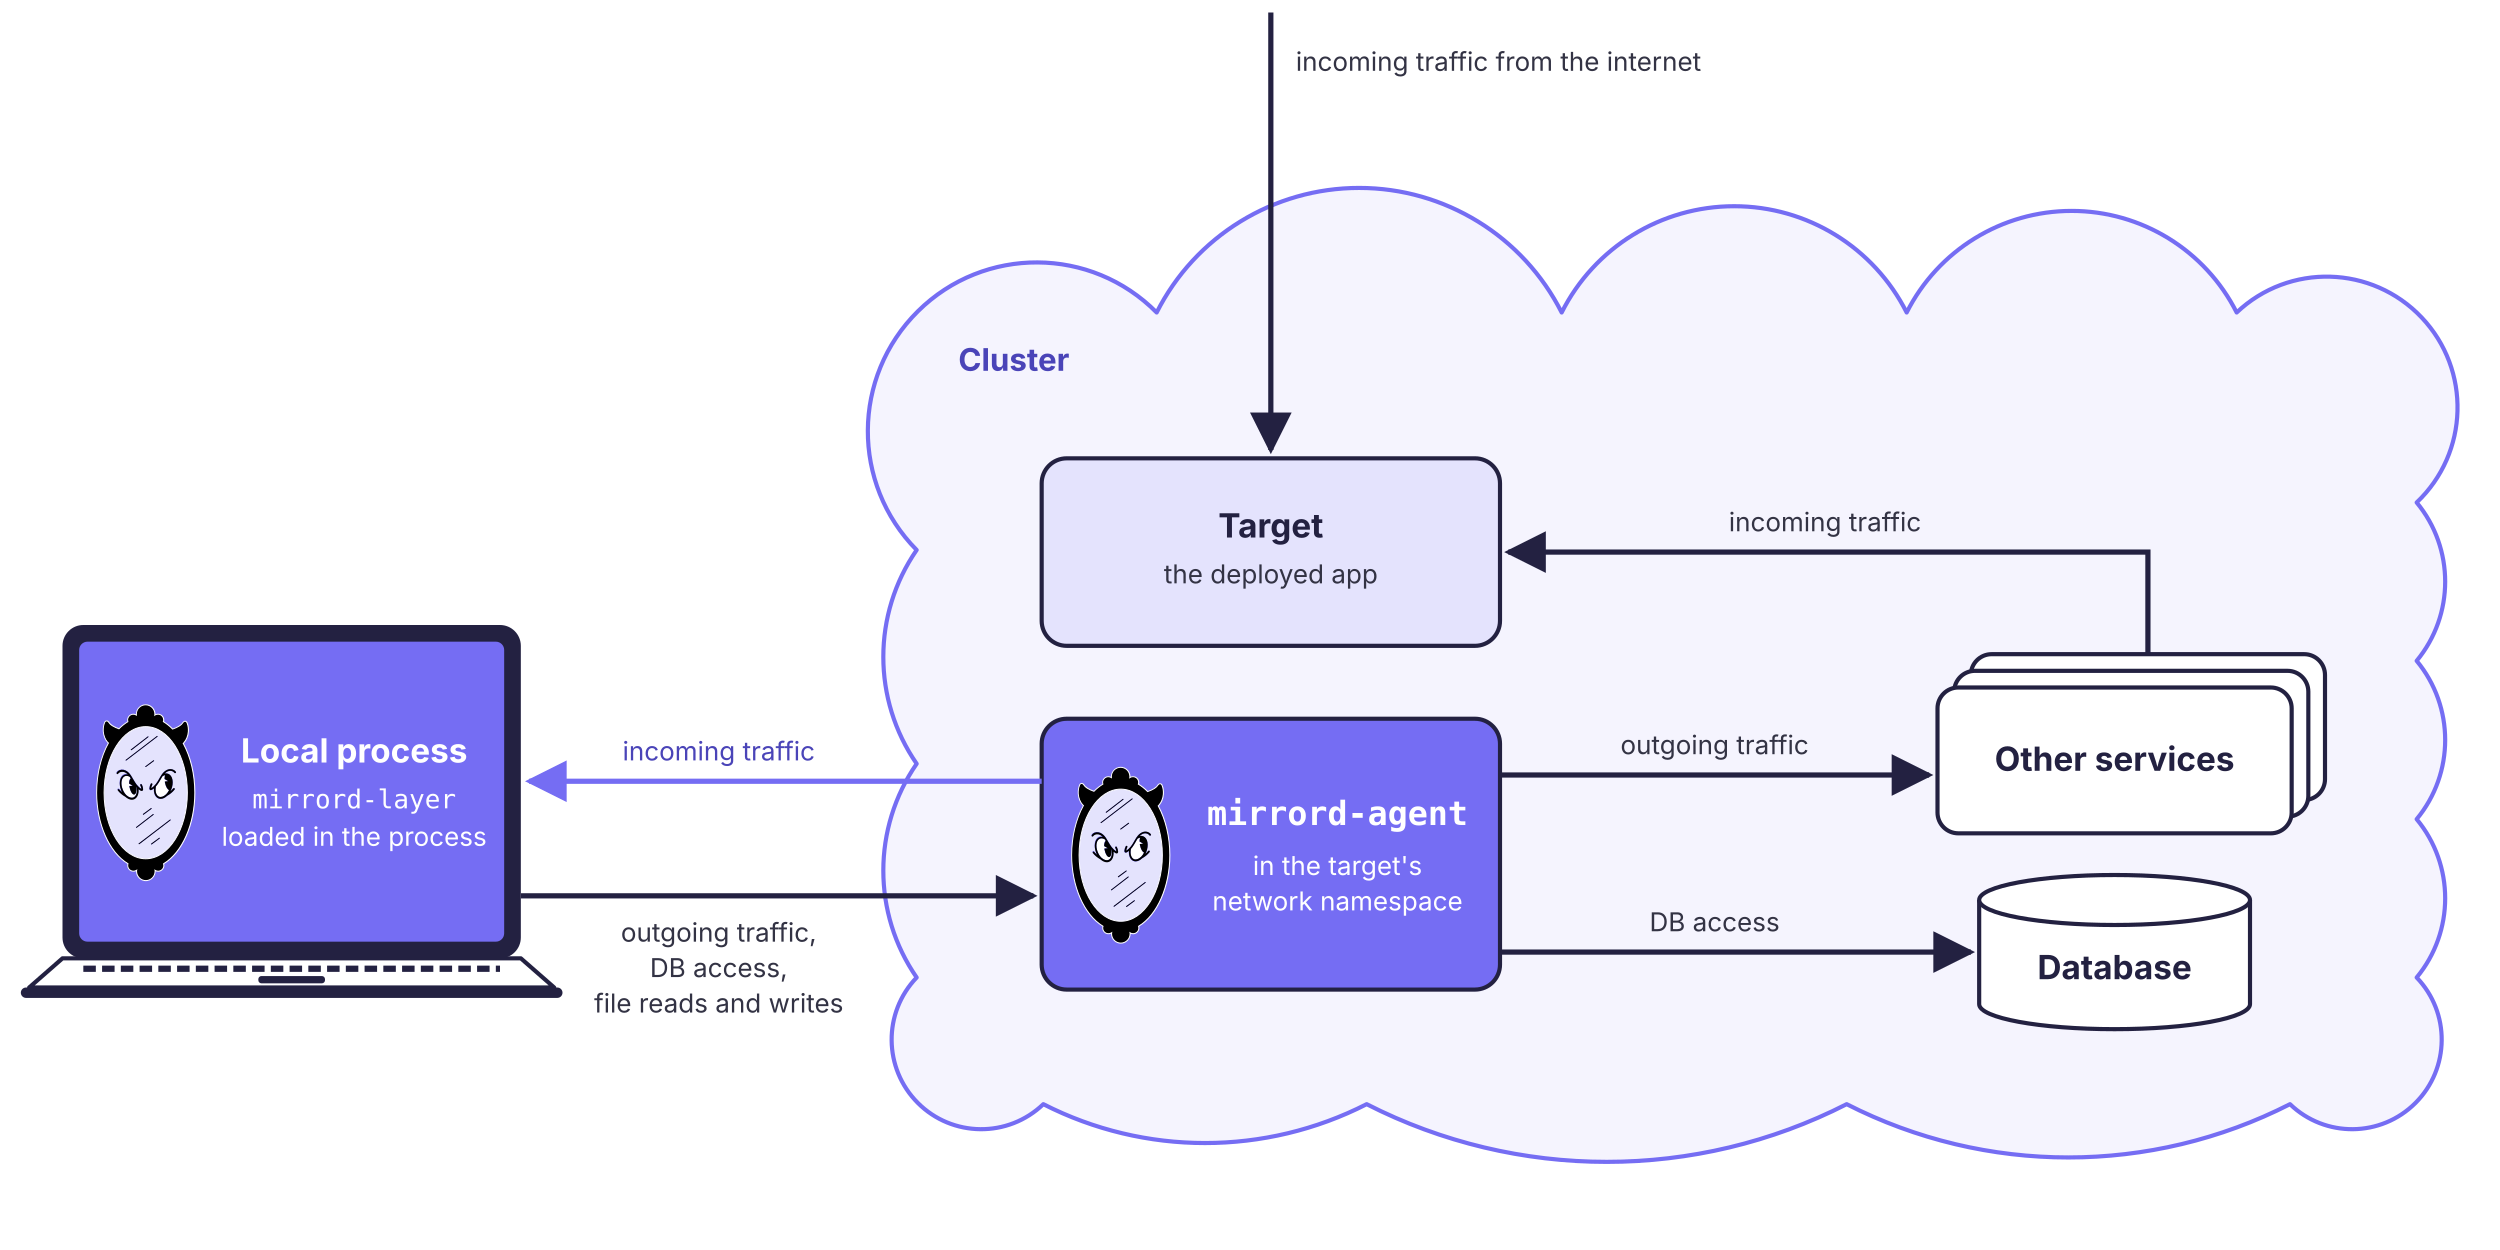
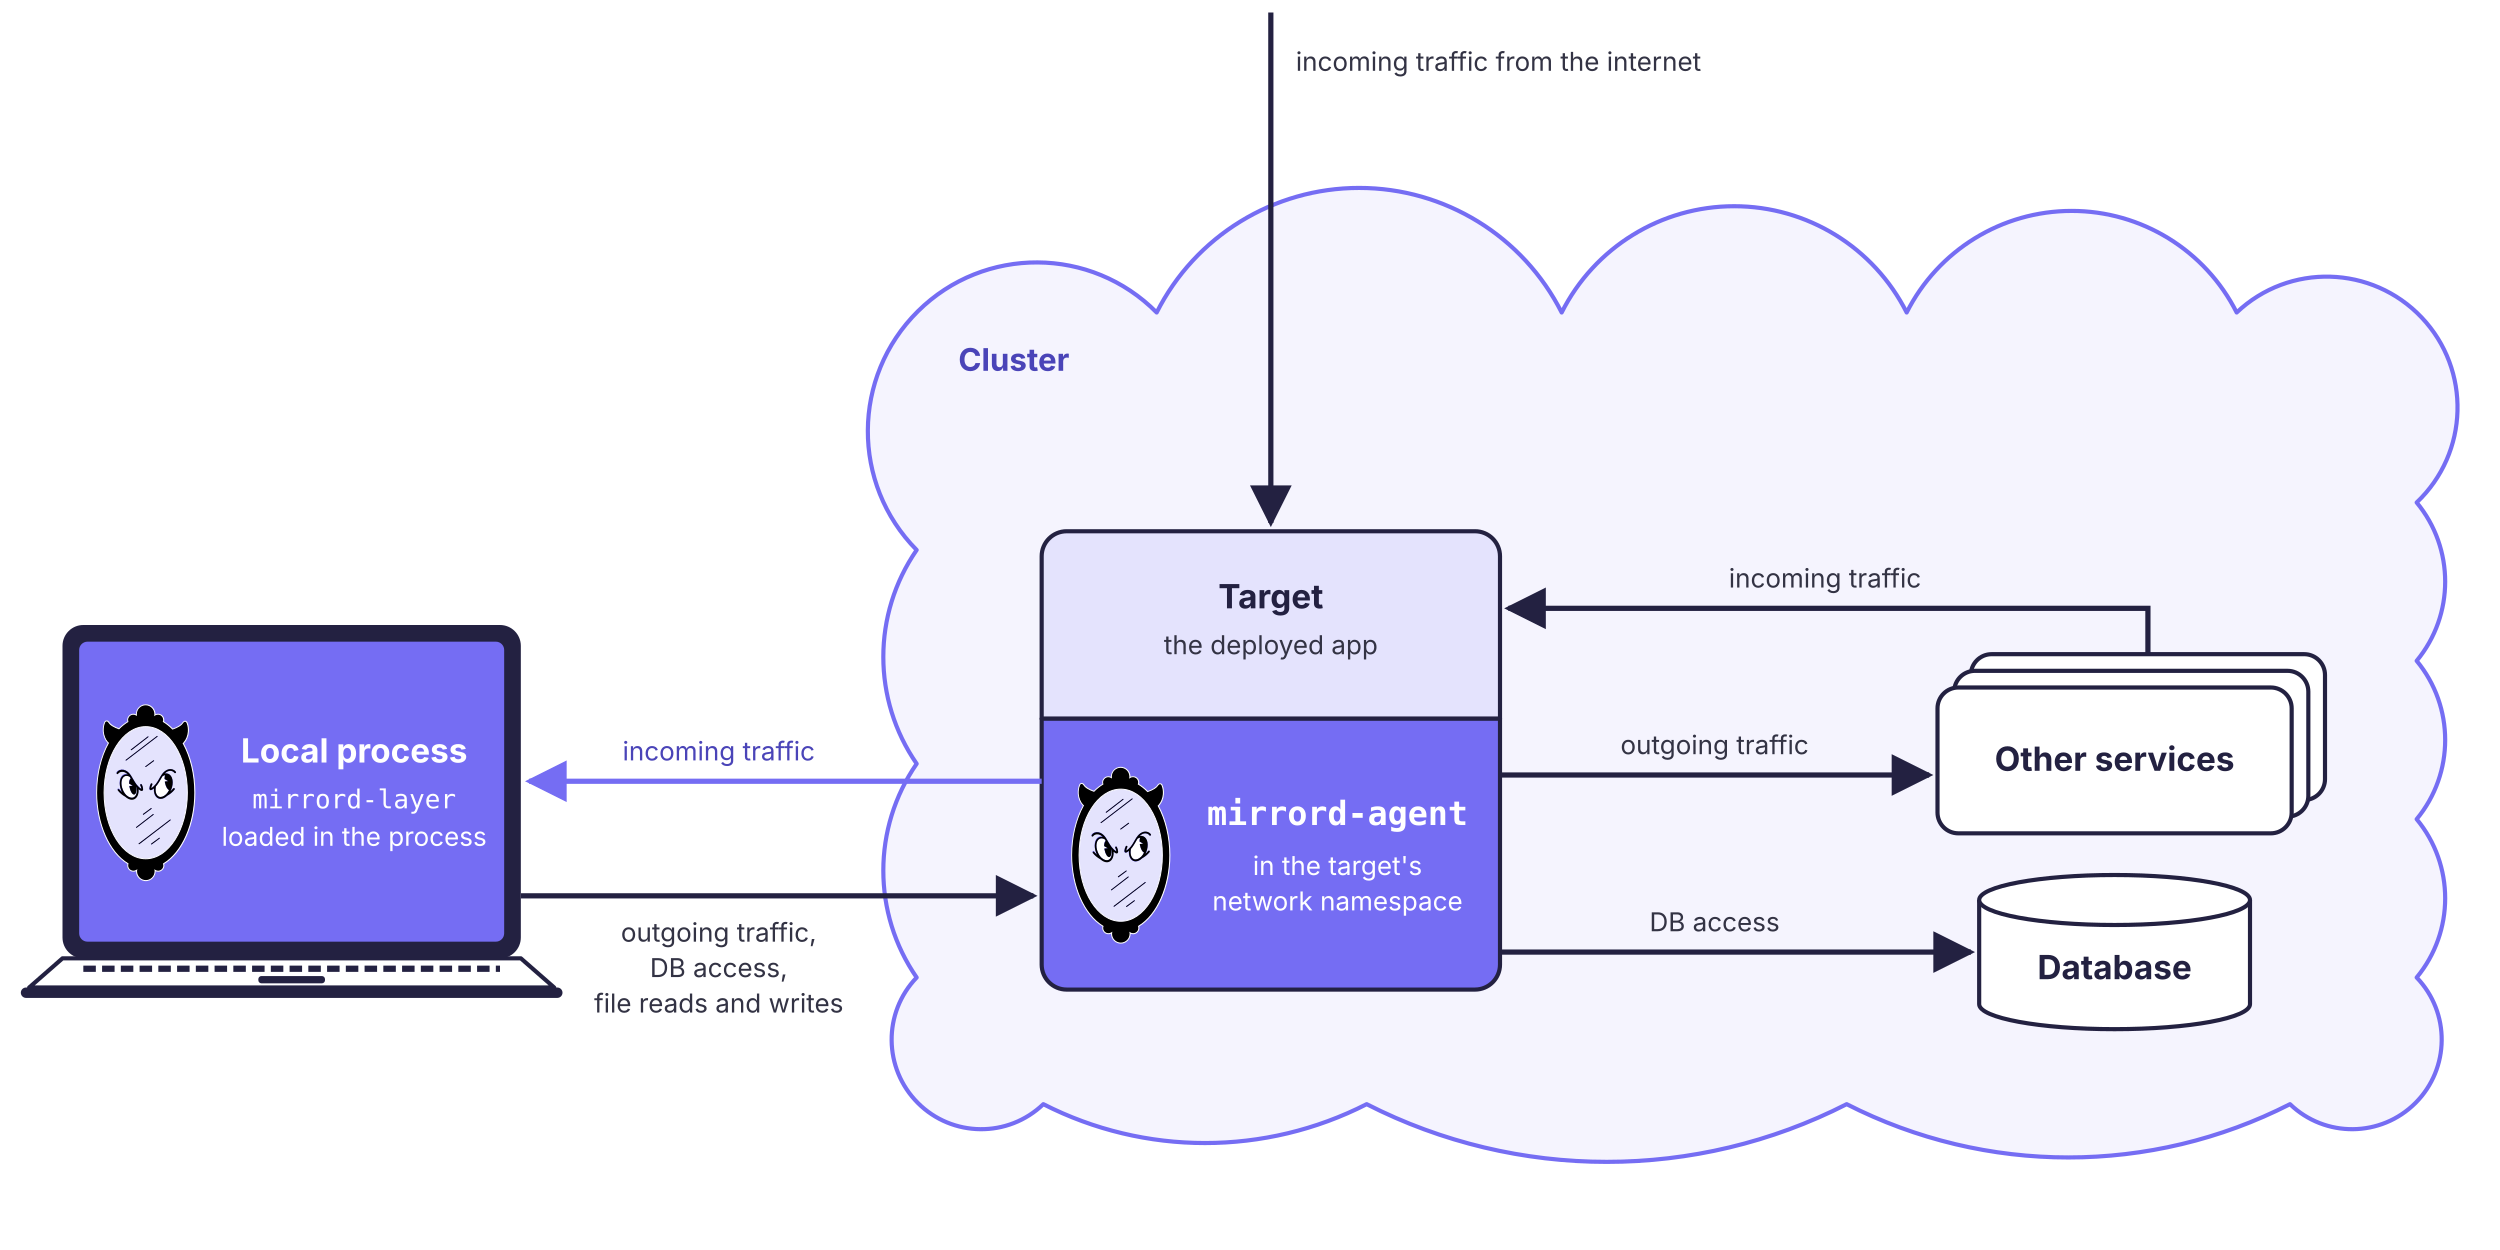
<svg xmlns="http://www.w3.org/2000/svg" viewBox="0 0 1200 600" width="1200" height="600" font-family="Inter, Helvetica, Arial, sans-serif" role="img" aria-labelledby="t d">
  <defs>
    <marker id="arrow" viewBox="0 0 10 10" refX="9" refY="5" markerWidth="8" markerHeight="8" orient="auto-start-reverse">
      <path d="M0 0 L10 5 L0 10 z" fill="#232141" />
    </marker>
    <marker id="arrow-purple" viewBox="0 0 10 10" refX="9" refY="5" markerWidth="8" markerHeight="8" orient="auto-start-reverse">
      <path d="M0 0 L10 5 L0 10 z" fill="#756DF3" />
    </marker>
    <symbol id="mirrord" viewBox="97 61 391 696">
      <path fill="#ffffff" d="M255.6,387c4.1,19.1-0.9,36.1-12,40.5c-8.2,3.2-17.8,0-26.5-8.2c-0.3-0.6-0.9-0.9-1.5-1.2c0,0,0,0-0.3-0.3 c-5.5-5.6-10.5-13.2-14-22c-4.7-11.5-6.1-23.2-4.4-33.5c1.8-9.4,6.1-16.1,12.8-18.8c5.5-2.3,12.5-1.5,19.3,2.6 c1.5,2.3,2.6,4.4,3.8,6.2c-4.1,2.6-6.4,10.3-6.4,20.3l3.2,1.8l11.1,6.5l-12.5,1.5h-0.9c0.3,1.2,0.3,2.3,0.6,3.5 c3.2,17.9,12,31.1,19,29.7c6.4-1.2,9.6-14.4,7.6-30.2C255.3,386.4,255.6,386.7,255.6,387z" />
      <path fill="#ffffff" d="M384,398.4c-3.2,6.8-7.3,12.3-12,17c0,0,0,0-0.3,0c-0.6,0.3-0.9,0.9-1.2,1.2c-8.7,7.9-18.4,11.5-26.5,8.2 c-11.1-4.7-16-21.4-12-40.5c1.5-1.8,3.2-3.8,4.7-5.6c5-6.5,9-13.2,12.8-20l1.2-2.1c1.2-1.8,2-3.8,3.2-5.6c1.2-2.1,2.6-4.4,4.4-7 c3.5-2.1,6.7-3.2,9.9-3.8c-2,4.7-2.3,10.3-2.3,15.3l3.2,1.8l11.1,6.5l-12.5,1.5h-0.9c0.3,1.2,0.3,2.3,0.6,3.8 C370.5,384.6,377.5,397,384,398.4z" />
      <path fill="#E4E3FD" d="M405,391.7c-1.5-1.2-3.8-0.9-5,0.6c-3.2,4.1-7,7.9-11.1,11.5c1.2-2.3,2.6-5,3.5-7.6 c5.3-12.6,6.7-25.8,4.7-37.3c-2.3-12-8.2-20.6-16.9-24.1c-4.1-1.8-8.8-2.1-13.7-1.2c4.4-4.4,10.2-8.5,17.5-10 c8.2-1.5,16.6,1.5,20.4,7.3c1.2,1.5,3.2,2.1,5,0.9c1.5-1.2,2-3.2,0.9-4.7c-5.5-8.2-16.6-12.3-27.4-10c-11.1,2.1-19.3,9.7-24.2,15.6 c-2,2.3-3.8,5-5.5,7.3c-2,2.9-3.5,5.6-5,8.2c-1.2,2.1-2.3,3.8-3.2,5.6l-1.2,2.1c-3.8,6.5-7.6,13.2-12.3,19.1 c-5.8,7.6-11.7,12.9-18.4,16.7c0.6-5,2-9.7,4.4-14.1c0.9-1.8,0.3-3.8-1.5-4.7c-1.7-0.9-3.8-0.3-4.7,1.5c-2.9,5.6-4.7,11.5-5.3,17.6 c0,0.9-0.3,3.5,1.5,5.6c1.2,1.2,2.3,1.8,4.1,1.8c1.5,0,2.9-0.3,4.4-1.5c2.6-1.5,5.3-3.2,7.9-5.3c-1.7,18.5,5,34.1,17.5,39.3 c2.9,1.2,5.8,1.8,8.8,1.8c8.5,0,17.5-4.4,25.4-12c11.4-6.2,21.6-14.4,29.5-24.7C406.7,395.2,406.4,392.8,405,391.7z M292.1,149.1 c90.1,0,163.6,116.6,163.6,259.6s-73.5,259.6-163.6,259.6c-90.4,0-163.6-116.6-163.6-259.6S201.9,149.1,292.1,149.1z M389.5,517.3 c0.9-0.6,0.9-1.8,0.3-2.3c-0.6-0.9-1.8-0.9-2.3-0.3l-122.5,93.7c-0.9,0.6-0.9,1.8-0.3,2.3c0.3,0.3,0.9,0.6,1.5,0.6 c0.3,0,0.9,0,1.2-0.3L389.5,517.3z M346.9,589c0.9-0.6,0.9-1.8,0.3-2.3c-0.6-0.9-1.8-0.9-2.3-0.3l-31.2,23.2 c-0.9,0.6-0.9,1.8-0.3,2.3c0.3,0.6,0.9,0.9,1.5,0.9c0.3,0,0.6-0.3,0.9-0.3L346.9,589z M338.2,189.1c0.9-0.6,0.9-1.8,0.3-2.3 c-0.6-0.9-1.8-0.9-2.3-0.3l-122.5,93.4c-0.9,0.6-0.9,1.8-0.3,2.3c0.3,0.3,0.9,0.6,1.5,0.6c0.3,0,0.9,0,0.9-0.3L338.2,189.1z M324.4,284.5c0.9-0.6,0.9-1.8,0.3-2.3c-0.6-0.9-1.7-0.9-2.3-0.3l-31.2,22.9c-0.9,0.6-0.9,1.8-0.3,2.3c0.3,0.6,0.9,0.6,1.5,0.6 c0.3,0,0.6,0,0.9-0.3L324.4,284.5z M322.7,495.9c0.9-0.6,0.9-1.8,0.3-2.3c-0.6-0.9-1.8-0.9-2.3-0.3l-66.2,50.8 c-0.9,0.6-0.9,1.8-0.3,2.3c0.3,0.3,0.9,0.6,1.5,0.6c0.3,0,0.6,0,0.9-0.3L322.7,495.9z M314.8,472.4c0.9-0.6,0.9-1.8,0.3-2.3 c-0.6-0.9-1.8-0.9-2.3-0.3L281.6,493c-0.9,0.6-0.9,1.8-0.3,2.3c0.3,0.6,0.9,0.9,1.5,0.9c0.3,0,0.9-0.3,0.9-0.3L314.8,472.4z M302.3,190.5c0.9-0.6,0.9-1.8,0.3-2.3c-0.6-0.9-1.7-0.9-2.3-0.3L234,239c-0.9,0.6-0.9,1.8-0.3,2.3c0.3,0.3,0.9,0.6,1.5,0.6 c0.3,0,0.9,0,1.2-0.3L302.3,190.5z M280.1,399.6c1.8-2.1,1.5-4.7,1.5-5.6c-0.6-6.2-2.3-12.3-5-17.9c-0.9-1.8-2.9-2.3-4.7-1.5 c-1.8,0.9-2.3,2.9-1.5,4.7c2.3,4.4,3.8,9.4,4.4,14.1c-6.4-3.8-12.5-9.4-18.4-16.7c-4.7-6.2-8.8-12.9-12.3-19.1l-1.5-2.3 c-1.2-1.8-2-3.8-3.2-5.6c-1.5-2.3-2.9-5.3-5-8.2c0,0,0,0,0-0.3c-1.5-2.3-3.5-5-5.5-7.3c-5-5.9-13.1-13.2-24.2-15.6 c-10.8-2.1-21.9,2.1-27.4,10c-1.2,1.5-0.6,3.8,0.9,4.7c1.5,1.2,3.8,0.6,4.7-0.9c4.1-5.9,12.5-8.8,20.4-7.3 c7.3,1.5,13.1,5.9,17.5,10c-4.7-0.9-9.3-0.3-13.7,1.2c-8.8,3.5-14.6,12-16.9,24.1c-2,11.5-0.3,24.7,4.7,37.3 c1.2,2.6,2.3,5.3,3.5,7.6c-4.1-3.5-7.9-7.3-11.1-11.5c-1.2-1.5-3.5-1.8-5-0.6c-1.5,1.2-1.8,3.5-0.6,5c8.2,10,18.4,18.5,29.5,24.7 c7.9,7.6,16.9,11.7,25.7,11.7c2.9,0,6.1-0.6,8.8-1.8c12.5-5.3,19-20.6,17.5-39.3c2.6,2.1,5,3.8,7.9,5.3c1.5,0.9,2.9,1.2,4.4,1.2 C277.8,401.4,279.2,400.8,280.1,399.6z" />
      <path d="M439.4,215.2c29.5,54,45.5,122.4,45.5,193.8c0,123.6-49,234.9-122.8,279.2c0.6,2.1,1.2,4.4,1.2,6.8 c0,12.3-10.2,22.6-22.5,22.6c-4.4,0-8.8-1.2-12.3-3.5c0.3,1.2,0.3,2.6,0.3,3.8c0,20.3-16.3,36.7-36.5,36.7s-36.5-16.4-36.5-36.7 c0-1.2,0-2.6,0.3-3.8c-3.5,2.3-7.9,3.5-12.3,3.5c-12.3,0-22.5-10-22.5-22.6c0-2.3,0.3-4.7,1.2-6.8C148.6,643.6,99.3,532.3,99.3,409 c0-71.9,16.3-140.9,46.4-195.3c-1.5-0.9-2.3-2.1-3.5-3.2c-9.9-11.2-15.5-26.4-16.9-42.6c-0.6-11.5,0.9-23.2,5-33.8 c0.6-1.8,2.6-6.8,7.6-7.3c5.3-0.6,8.5,3.8,11.4,7.9c1.2,1.5,2.3,2.9,2.9,3.8c5.5,5.3,12.5,9.7,21.6,13.8c4.4,2.1,9,3.8,13.4,5.3 c11.1-11.2,22.8-20.6,35-27.9c-0.6-2.3-1.2-4.4-1.2-6.8c0-12.3,10.2-22.6,22.5-22.6c4.4,0,8.8,1.2,12.3,3.5c0-1.2-0.3-2.6-0.3-3.8 c0-20.3,16.3-36.7,36.5-36.7c20.1,0,36.5,16.4,36.5,36.7c0,1.2,0,2.6-0.3,3.8c3.5-2.3,7.9-3.5,12.3-3.5c12.5,0,22.5,10.3,22.5,22.6 c0,2.3-0.3,4.7-1.2,6.8c12.5,7.6,24.8,17.3,36.2,29.1c4.7-1.5,9-3.2,13.7-5.3c9-4.1,16-8.5,21.6-13.8c0.9-0.9,2-2.3,2.9-3.8 c2.9-4.1,6.1-8.5,11.4-7.9c5,0.6,7,5.6,7.6,7.3c4.1,10.6,5.5,22.3,4.7,33.8c-1.2,15.9-7,31.4-16.9,42.6 C442.3,212.6,441.1,214,439.4,215.2z M455.7,409c0-143.3-73.5-259.6-163.6-259.6c-90.4,0-163.6,116.6-163.6,259.6 c0,143,73.5,259.6,163.6,259.6C382.5,668.6,455.7,552,455.7,409z" />
      <path fill="#ffffff" d="M292.4,756.6c-21.2,0-38.5-17.4-38.5-38.7c0-0.1,0-0.2,0-0.3c-3,1.3-6.5,2-10,2c-13.5,0-24.5-11-24.5-24.6 c0-2.2,0.2-4.2,0.7-5.9c-36.1-22.2-66.8-60.3-88.9-110.2C109,528.5,97.3,469.7,97.3,409c0-71.5,16.3-140.6,45.8-194.7 c-0.6-0.5-1.1-1-1.5-1.5c-0.3-0.3-0.5-0.6-0.8-0.8l-0.1-0.1c-9.7-10.9-15.9-26.4-17.4-43.7c-0.6-12.5,1.1-24.4,5.1-34.7 c0.8-2.3,3.2-7.9,9.2-8.6c6.5-0.7,10.4,4.7,13.2,8.7c1.1,1.4,2.2,2.8,2.9,3.7c5.3,5,11.9,9.2,20.9,13.3c3.5,1.7,7.6,3.3,12.1,4.8 c10.7-10.7,21.9-19.6,33.2-26.5c-0.5-1.9-0.9-3.7-0.9-5.8c0-13.3,11.2-24.6,24.5-24.6c3.5,0,6.9,0.7,10,2c0-0.1,0-0.2,0-0.3 c0-21.3,17.3-38.7,38.5-38.7c21.2,0,38.5,17.4,38.5,38.7c0,0.1,0,0.2,0,0.3c3-1.3,6.5-2,10-2c13.5,0,24.5,11,24.5,24.6 c0,2.2-0.2,4.2-0.7,5.9c12.2,7.6,23.8,16.9,34.3,27.6c3.7-1.2,7.6-2.7,12.3-4.8c9-4.1,15.7-8.4,21-13.4c0.7-0.7,1.8-2,2.6-3.4 l0.1-0.1c2.8-4,6.7-9.5,13.2-8.8c6,0.7,8.5,6.3,9.3,8.7c4,10.4,5.7,22.4,4.8,34.5c-1.2,16.6-7.5,32.4-17.2,43.5c-0.4,1-1.3,2-2.4,3 c29,53.9,44.9,122.4,44.9,193.3c0,60.9-11.7,119.7-33.9,170.2c-22,49.9-52.6,87.9-88.6,110c0.5,1.9,0.8,3.8,0.8,5.8 c0,13.3-11.2,24.6-24.5,24.6c-3.5,0-6.9-0.7-10-2c0,0.1,0,0.2,0,0.3C330.8,739.2,313.6,756.6,292.4,756.6z M259.4,709.5l-1.2,5 c-0.2,0.9-0.2,2.3-0.2,3.3c0,19.1,15.5,34.7,34.5,34.7s34.5-15.6,34.5-34.7c0-1.1,0-2.4-0.2-3.3l-1.2-5l4.3,2.9 c3.1,2.1,7,3.2,11.1,3.2c11.1,0,20.5-9.4,20.5-20.6c0-2.1-0.5-4.2-1.1-6.2l-0.4-1.5l1.3-0.8c72.9-43.8,121.8-155.3,121.8-277.5 c0-70.8-16.1-139.3-45.3-192.8l-0.9-1.6l1.5-1c1.6-1.1,2.3-2.2,2.4-2.5l0.1-0.4l0.3-0.3c9.3-10.4,15.2-25.5,16.4-41.4 c0.9-11.6-0.7-22.9-4.5-32.9c-0.6-1.7-2.3-5.6-6-6.1c-3.8-0.4-6.3,2.6-9.5,7c-0.9,1.5-2.1,3-3.2,4.1c-5.7,5.4-12.7,9.9-22.2,14.2 c-5.4,2.4-9.7,4-13.9,5.4l-1.2,0.4l-0.9-0.9c-10.9-11.3-23-21-35.8-28.8l-1.5-0.9l0.7-1.6c0.7-1.6,1-3.5,1-6 c0-11.4-9.2-20.6-20.5-20.6c-4.1,0-8.1,1.1-11.1,3.2l-4.3,2.9l1.2-5c0.2-0.9,0.2-2.3,0.2-3.3c0-19.1-15.5-34.7-34.5-34.7 c-19,0-34.5,15.6-34.5,34.7c0,0.5,0.1,1.1,0.1,1.7c0.1,0.7,0.2,1.4,0.2,2.1v3.8l-3.1-2.1c-3.1-2.1-7-3.2-11.1-3.2 c-11.1,0-20.5,9.4-20.5,20.6c0,1.9,0.4,3.6,0.9,5.6l0.5,2.1l-1.3,0.8c-11.8,7.1-23.5,16.4-34.6,27.6l-0.9,0.9l-1.2-0.4 c-5.1-1.7-9.7-3.5-13.6-5.4c-9.5-4.3-16.5-8.8-22.1-14.2l-0.2-0.2l-0.1-0.2c-0.5-0.8-1.7-2.2-2.8-3.6l-0.1-0.1 c-3.1-4.4-5.7-7.5-9.5-7.1c-3.7,0.4-5.4,4.3-5.9,6c-3.8,9.8-5.5,21.2-4.9,33c1.5,16.4,7.3,31.1,16.4,41.3c0.3,0.3,0.6,0.6,0.9,0.9 c0.7,0.8,1.4,1.5,2.2,2l1.6,1l-0.9,1.7c-29.7,53.8-46.1,122.8-46.1,194.3c0,121.9,49.2,233.4,122.4,277.5l1.5,0.9l-0.7,1.6 c-0.7,1.6-1,3.5-1,6c0,11.4,9.2,20.6,20.5,20.6c4.1,0,8.1-1.1,11.1-3.2L259.4,709.5z M292.1,670.6c-91.3,0-165.6-117.3-165.6-261.6 s74.3-261.6,165.6-261.6c91.3,0,165.6,117.3,165.6,261.6S383.4,670.6,292.1,670.6z M292.1,151.4c-89.1,0-161.6,115.5-161.6,257.6 c0,68.8,16.9,133.5,47.7,182.3c30.6,48.5,71,75.2,113.9,75.2c89.1,0,161.6-115.5,161.6-257.6C453.7,267,381.2,151.4,292.1,151.4z" />
      <path d="M344.9,586.3c0.9-0.6,1.7-0.3,2.3,0.3c0.6,0.9,0.3,1.8-0.3,2.3l-31.2,23.2c-0.3,0.3-0.6,0.3-0.9,0.3 c-0.6,0-1.2-0.3-1.5-0.9c-0.6-0.9-0.3-1.8,0.3-2.3L344.9,586.3z" />
      <path d="M372,415.5c4.4-4.4,8.5-10.3,12-17c-6.4-1.8-13.4-13.8-16.3-29.7c-0.3-1.2-0.6-2.3-0.6-3.8h0.9l12.5-1.5l-11.1-6.5 l-3.2-1.8c0-5,0.3-10.6,2.3-15.3c-3.2,0.6-6.7,1.8-9.9,3.8c-1.8,2.3-3.2,5-4.4,7c-1.2,2.1-2.3,3.8-3.2,5.6l-1.2,2.1 c-3.8,6.5-7.9,13.5-12.8,20c-1.5,2.1-3.2,3.8-4.7,5.6c-4.1,19.1,0.9,35.8,12,40.5c8.2,3.2,17.8-0.3,26.5-8.2 C370.8,416.3,371.4,415.8,372,415.5z M410.5,326.8c1.2,1.5,0.9,3.8-0.9,4.7c-1.5,1.2-3.8,0.9-5-0.9c-4.1-5.9-12.5-8.8-20.4-7.3 c-7.3,1.5-13.1,5.9-17.5,10c4.7-0.9,9.3-0.3,13.7,1.2c8.8,3.5,14.9,12,16.9,24.1c2,11.5,0.3,24.7-4.7,37.3 c-1.2,2.6-2.3,5.3-3.5,7.6c4.1-3.5,7.9-7.3,11.1-11.5c1.2-1.5,3.5-1.8,5-0.6c1.5,1.2,1.7,3.5,0.6,5c-8.2,10.3-18.4,18.5-29.5,24.7 c-7.9,7.6-16.9,12-25.4,12c-3.2,0-6.1-0.6-8.8-1.8c-12.5-5.3-19-20.6-17.5-39.3c-2.6,2.1-5.3,3.8-7.9,5.3c-1.5,0.9-3.2,1.5-4.4,1.5 c-1.5,0-2.9-0.6-4.1-1.8c-1.7-2.1-1.5-4.7-1.5-5.6c0.6-6.2,2.3-12,5.3-17.6c0.9-1.8,2.9-2.3,4.7-1.5c1.8,0.9,2.3,2.9,1.5,4.7 c-2.3,4.4-3.8,9.4-4.4,14.1c6.4-3.8,12.5-9.4,18.4-16.7c4.7-6.2,8.8-12.6,12.3-19.1l1.2-2.1c1.2-2.1,2.3-3.8,3.2-5.6 c1.5-2.3,2.9-5.3,5-8.2c1.8-2.3,3.5-5,5.5-7.3c5-5.9,13.4-13.2,24.2-15.6C393.9,314.5,405,318.6,410.5,326.8z" />
      <path d="M324.4,284.5l-31.5,23.2c-0.3,0.3-0.6,0.3-0.9,0.3c-0.6,0-1.2-0.3-1.5-0.6c-0.6-0.9-0.3-1.8,0.3-2.3l31.2-23.2 c0.9-0.6,1.7-0.3,2.3,0.3C325.6,282.7,325.3,283.9,324.4,284.5z" />
      <path d="M312.8,469.5c0.9-0.6,1.8-0.3,2.3,0.3c0.6,0.9,0.3,1.8-0.3,2.3l-31.2,23.2c-0.3,0.3-0.6,0.3-0.9,0.3 c-0.6,0-1.2-0.3-1.5-0.9c-0.6-0.9-0.3-1.8,0.3-2.3L312.8,469.5z" />
      <path d="M387.5,514.7c0.9-0.6,1.8-0.3,2.3,0.3c0.6,0.9,0.3,1.8-0.3,2.3L267,611c-0.3,0.3-0.6,0.3-1.2,0.3c-0.6,0-1.2-0.3-1.5-0.6 c-0.6-0.9-0.6-1.8,0.3-2.3L387.5,514.7z" />
      <path d="M320.7,493c0.9-0.6,1.8-0.3,2.3,0.3c0.6,0.9,0.6,1.8-0.3,2.3l-66.2,51.1c-0.3,0.3-0.6,0.3-0.9,0.3c-0.6,0-1.2-0.3-1.5-0.6 c-0.6-0.9-0.6-1.8,0.3-2.3L320.7,493z" />
      <path d="M300.2,187.9c0.9-0.6,1.7-0.3,2.3,0.3c0.6,0.9,0.6,1.8-0.3,2.3l-65.9,51.1c-0.3,0.3-0.6,0.3-1.2,0.3 c-0.6,0-0.9-0.3-1.5-0.6c-0.6-0.9-0.3-1.8,0.3-2.3L300.2,187.9z" />
      <path d="M213.6,279.8l122.5-93.7c0.6-0.6,1.8-0.3,2.3,0.3c0.6,0.9,0.3,1.8-0.3,2.3l-122.5,93.7c-0.3,0.3-0.6,0.3-0.9,0.3 c-0.6,0-1.2-0.3-1.5-0.6C212.7,281.6,212.7,280.4,213.6,279.8z" />
      <path d="M243.9,427.5c11.1-4.4,16-21.4,12-40.5c-0.3-0.3-0.6-0.6-0.9-0.9c2,15.9-1.2,29.1-7.6,30.2c-7.3,1.5-15.8-12-19-29.7 c-0.3-1.2-0.3-2.3-0.6-3.5h0.9l12.5-1.5l-11.1-6.5l-3.2-1.8c0-10,2.3-17.6,6.4-20.3c-1.2-2.1-2.3-4.1-3.8-6.2 c-7-4.1-13.7-5-19.3-2.6c-6.4,2.6-11.1,9.4-12.8,18.8c-1.8,10-0.3,22,4.4,33.5c3.5,8.8,8.5,16.4,14,22c0,0,0.3,0,0.3,0.3 c0.6,0.3,1.2,0.9,1.5,1.2C225.9,427.2,235.8,430.7,243.9,427.5z M204.9,319.1c11.1,2.1,19.3,9.7,24.2,15.6c2,2.3,3.8,5,5.5,7.3 c0,0,0,0,0,0.3c2,2.9,3.5,5.6,5,8.2c1.2,1.8,2,3.5,3.2,5.6l1.5,2.3c3.8,6.5,7.6,12.9,12.3,19.1c5.8,7.3,11.7,12.9,18.4,16.7 c-0.6-5-2-9.7-4.4-14.1c-0.9-1.8-0.3-3.8,1.5-4.7c1.8-0.9,3.8-0.3,4.7,1.5c2.9,5.6,4.7,11.5,5,17.9c0,0.9,0.3,3.5-1.5,5.6 c-1.2,1.2-2.6,1.8-4.1,1.8c-1.5,0-2.9-0.6-4.4-1.2c-2.6-1.5-5.3-3.2-7.9-5.3c1.7,18.5-5,34.1-17.5,39.3c-2.9,1.2-5.8,1.8-8.8,1.8 c-8.5,0-17.5-4.4-25.7-11.7c-11.4-6.2-21.6-14.7-29.5-24.7c-1.2-1.5-0.9-3.8,0.6-5c1.5-1.2,3.8-0.9,5,0.6c3.2,4.1,7,7.9,11.1,11.5 c-1.2-2.3-2.6-5-3.5-7.6c-5-12.6-6.7-25.8-4.7-37.3c2-12,8.2-20.6,16.9-24.1c4.1-1.8,8.8-2.1,13.7-1.2c-4.4-4.4-10.2-8.8-17.5-10 c-8.2-1.5-16.6,1.5-20.4,7.3c-1.2,1.5-3.2,2.1-4.7,0.9c-1.5-1.2-2-3.2-0.9-4.7C183,320.9,194.1,317.1,204.9,319.1z" />
    </symbol>
  </defs>
  <rect x="0" y="0" width="1200" height="600" fill="#ffffff" />
  <path d="M440.0 469.2 A90.2 90.2 0 0 1 440.0 366.6 A90.2 90.2 0 0 1 440.0 264.0 A81.0 81.0 0 0 1 555.2 150.0 A108.9 108.9 0 0 1 749.6 150.0 A92.7 92.7 0 0 1 915.2 150.0 A88.7 88.7 0 0 1 1073.6 150.0 A62.8 62.8 0 0 1 1160.0 241.2 A59.6 59.6 0 0 1 1160.0 317.2 A59.6 59.6 0 0 1 1160.0 393.2 A59.6 59.6 0 0 1 1160.0 469.2 A43.0 43.0 0 0 1 1099.2 530.0 A234.1 234.1 0 0 1 886.4 530.0 A253.4 253.4 0 0 1 656.0 530.0 A170.7 170.7 0 0 1 500.8 530.0 A43.0 43.0 0 0 1 440.0 469.2 Z" fill="#F5F4FE" stroke="#756DF3" stroke-width="2" stroke-linejoin="round" />
  <text x="460" y="178" font-size="15" font-weight="700" fill="#4a44b8">Cluster</text>
  <rect x="30" y="300" width="220" height="160" rx="10" fill="#232141" />
  <rect x="38" y="308" width="204" height="144" rx="4" fill="#756DF3" />
  <path d="M30 460 H250 L266 474 H14 Z" fill="#ffffff" stroke="#232141" stroke-width="2" stroke-linejoin="round" />
  <line x1="40" y1="465" x2="240" y2="465" stroke="#232141" stroke-width="3" stroke-dasharray="6 3" />
  <rect x="124.0" y="468.5" width="32" height="3.5" rx="1.5" fill="#232141" />
  <rect x="10" y="474" width="260" height="5" rx="2.5" fill="#232141" />
  <use href="#mirrord" x="46" y="338" width="48" height="85" />
  <text x="170" y="366" font-size="16" font-weight="700" fill="#ffffff" text-anchor="middle">Local process</text>
  <text x="170" y="388" font-size="12.5" fill="#ffffff" text-anchor="middle" font-family="Menlo, Consolas, monospace">mirrord-layer</text>
  <text x="170" y="406" font-size="12.5" fill="#ffffff" text-anchor="middle">loaded in the process</text>
-   <rect x="500" y="220" width="220" height="90" rx="12" fill="#E4E3FD" stroke="#232141" stroke-width="2" />
-   <text x="610" y="258" font-size="16" font-weight="700" fill="#232141" text-anchor="middle">Target</text>
-   <text x="610" y="280" font-size="12.5" fill="#333344" text-anchor="middle">the deployed app</text>
-   <rect x="500" y="345" width="220" height="130" rx="12" fill="#756DF3" stroke="#232141" stroke-width="2" />
+   <path d="M500 345 V267 A12 12 0 0 1 512 255 H708 A12 12 0 0 1 720 267 V345 Z" fill="#E4E3FD" stroke="#232141" stroke-width="2" stroke-linejoin="round" />
+   <text x="610" y="292" font-size="16" font-weight="700" fill="#232141" text-anchor="middle">Target</text>
+   <text x="610" y="314" font-size="12.5" fill="#333344" text-anchor="middle">the deployed app</text>
+   <path d="M500 345 H720 V463 A12 12 0 0 1 708 475 H512 A12 12 0 0 1 500 463 Z" fill="#756DF3" stroke="#232141" stroke-width="2" stroke-linejoin="round" />
  <use href="#mirrord" x="514" y="368" width="48" height="85" />
  <text x="642" y="396" font-size="16" font-weight="700" fill="#ffffff" text-anchor="middle" font-family="Menlo, Consolas, monospace">mirrord-agent</text>
  <text x="642" y="420" font-size="12.5" fill="#ffffff" text-anchor="middle">in the target's</text>
  <text x="642" y="437" font-size="12.5" fill="#ffffff" text-anchor="middle">network namespace</text>
  <rect x="946" y="314" width="170" height="70" rx="10" fill="#ffffff" stroke="#232141" stroke-width="2" />
  <rect x="938" y="322" width="170" height="70" rx="10" fill="#ffffff" stroke="#232141" stroke-width="2" />
  <rect x="930" y="330" width="170" height="70" rx="10" fill="#ffffff" stroke="#232141" stroke-width="2" />
  <text x="1015" y="370" font-size="16" font-weight="700" fill="#232141" text-anchor="middle">Other services</text>
  <path d="M950 432 L950 482 A65 12 0 0 0 1080 482 L1080 432" fill="#ffffff" stroke="#232141" stroke-width="2" />
  <ellipse cx="1015" cy="432" rx="65" ry="12" fill="#ffffff" stroke="#232141" stroke-width="2" />
  <text x="1015" y="470" font-size="16" font-weight="700" fill="#232141" text-anchor="middle">Database</text>
-   <line x1="610" y1="6" x2="610" y2="216" stroke="#232141" stroke-width="2.5" marker-end="url(#arrow)" />
+   <line x1="610" y1="6" x2="610" y2="251" stroke="#232141" stroke-width="2.5" marker-end="url(#arrow)" />
  <text x="622" y="34" font-size="12.5" fill="#333344">incoming traffic from the internet</text>
-   <polyline points="1031,314 1031,265 724,265" fill="none" stroke="#232141" stroke-width="2.5" marker-end="url(#arrow)" />
-   <text x="876" y="255" font-size="12.5" fill="#333344" text-anchor="middle">incoming traffic</text>
+   <polyline points="1031,314 1031,292 724,292" fill="none" stroke="#232141" stroke-width="2.5" marker-end="url(#arrow)" />
+   <text x="876" y="282" font-size="12.5" fill="#333344" text-anchor="middle">incoming traffic</text>
  <line x1="500" y1="375" x2="254" y2="375" stroke="#756DF3" stroke-width="2.5" marker-end="url(#arrow-purple)" />
  <text x="345" y="365" font-size="12.5" fill="#4a44b8" text-anchor="middle">incoming traffic</text>
  <line x1="250" y1="430" x2="496" y2="430" stroke="#232141" stroke-width="2.5" marker-end="url(#arrow)" />
  <text x="345" y="452" font-size="12.5" fill="#333344" text-anchor="middle">outgoing traffic,</text>
  <text x="345" y="469" font-size="12.5" fill="#333344" text-anchor="middle">DB access,</text>
  <text x="345" y="486" font-size="12.5" fill="#333344" text-anchor="middle">file reads and writes</text>
  <line x1="720" y1="372" x2="926" y2="372" stroke="#232141" stroke-width="2.5" marker-end="url(#arrow)" />
  <text x="823" y="362" font-size="12.5" fill="#333344" text-anchor="middle">outgoing traffic</text>
  <line x1="720" y1="457" x2="946" y2="457" stroke="#232141" stroke-width="2.5" marker-end="url(#arrow)" />
  <text x="823" y="447" font-size="12.5" fill="#333344" text-anchor="middle">DB access</text>
</svg>
